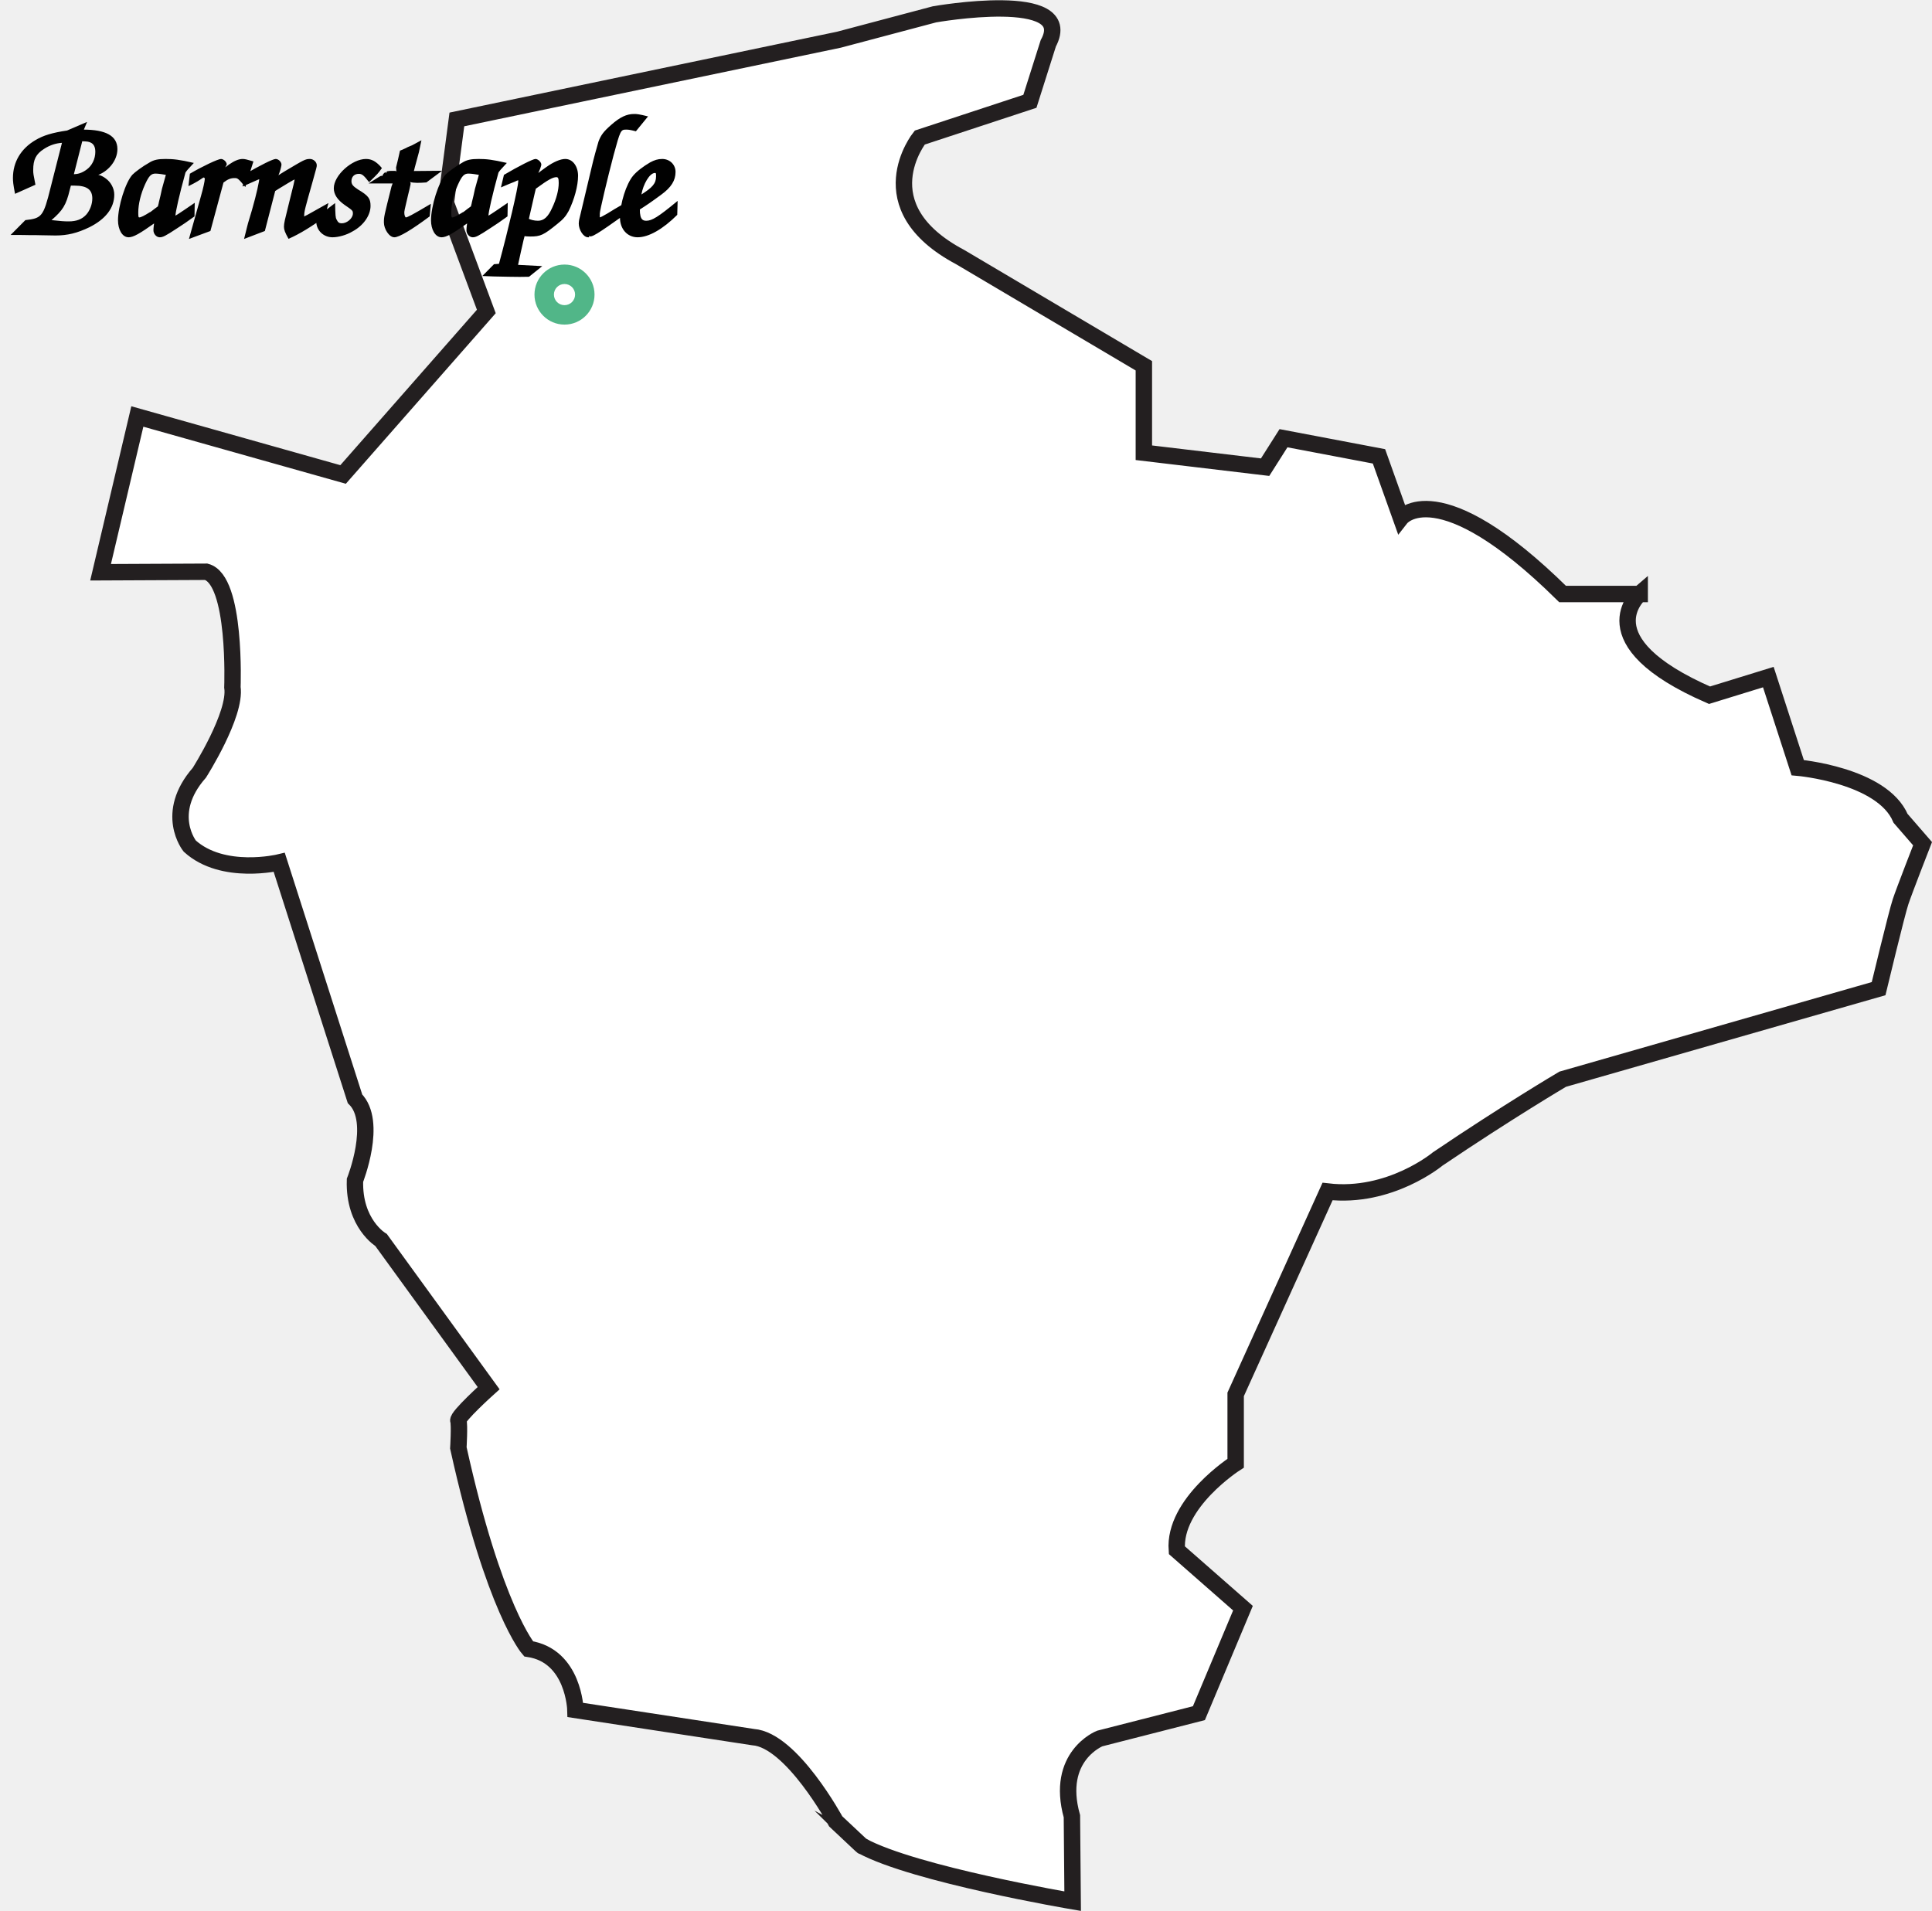
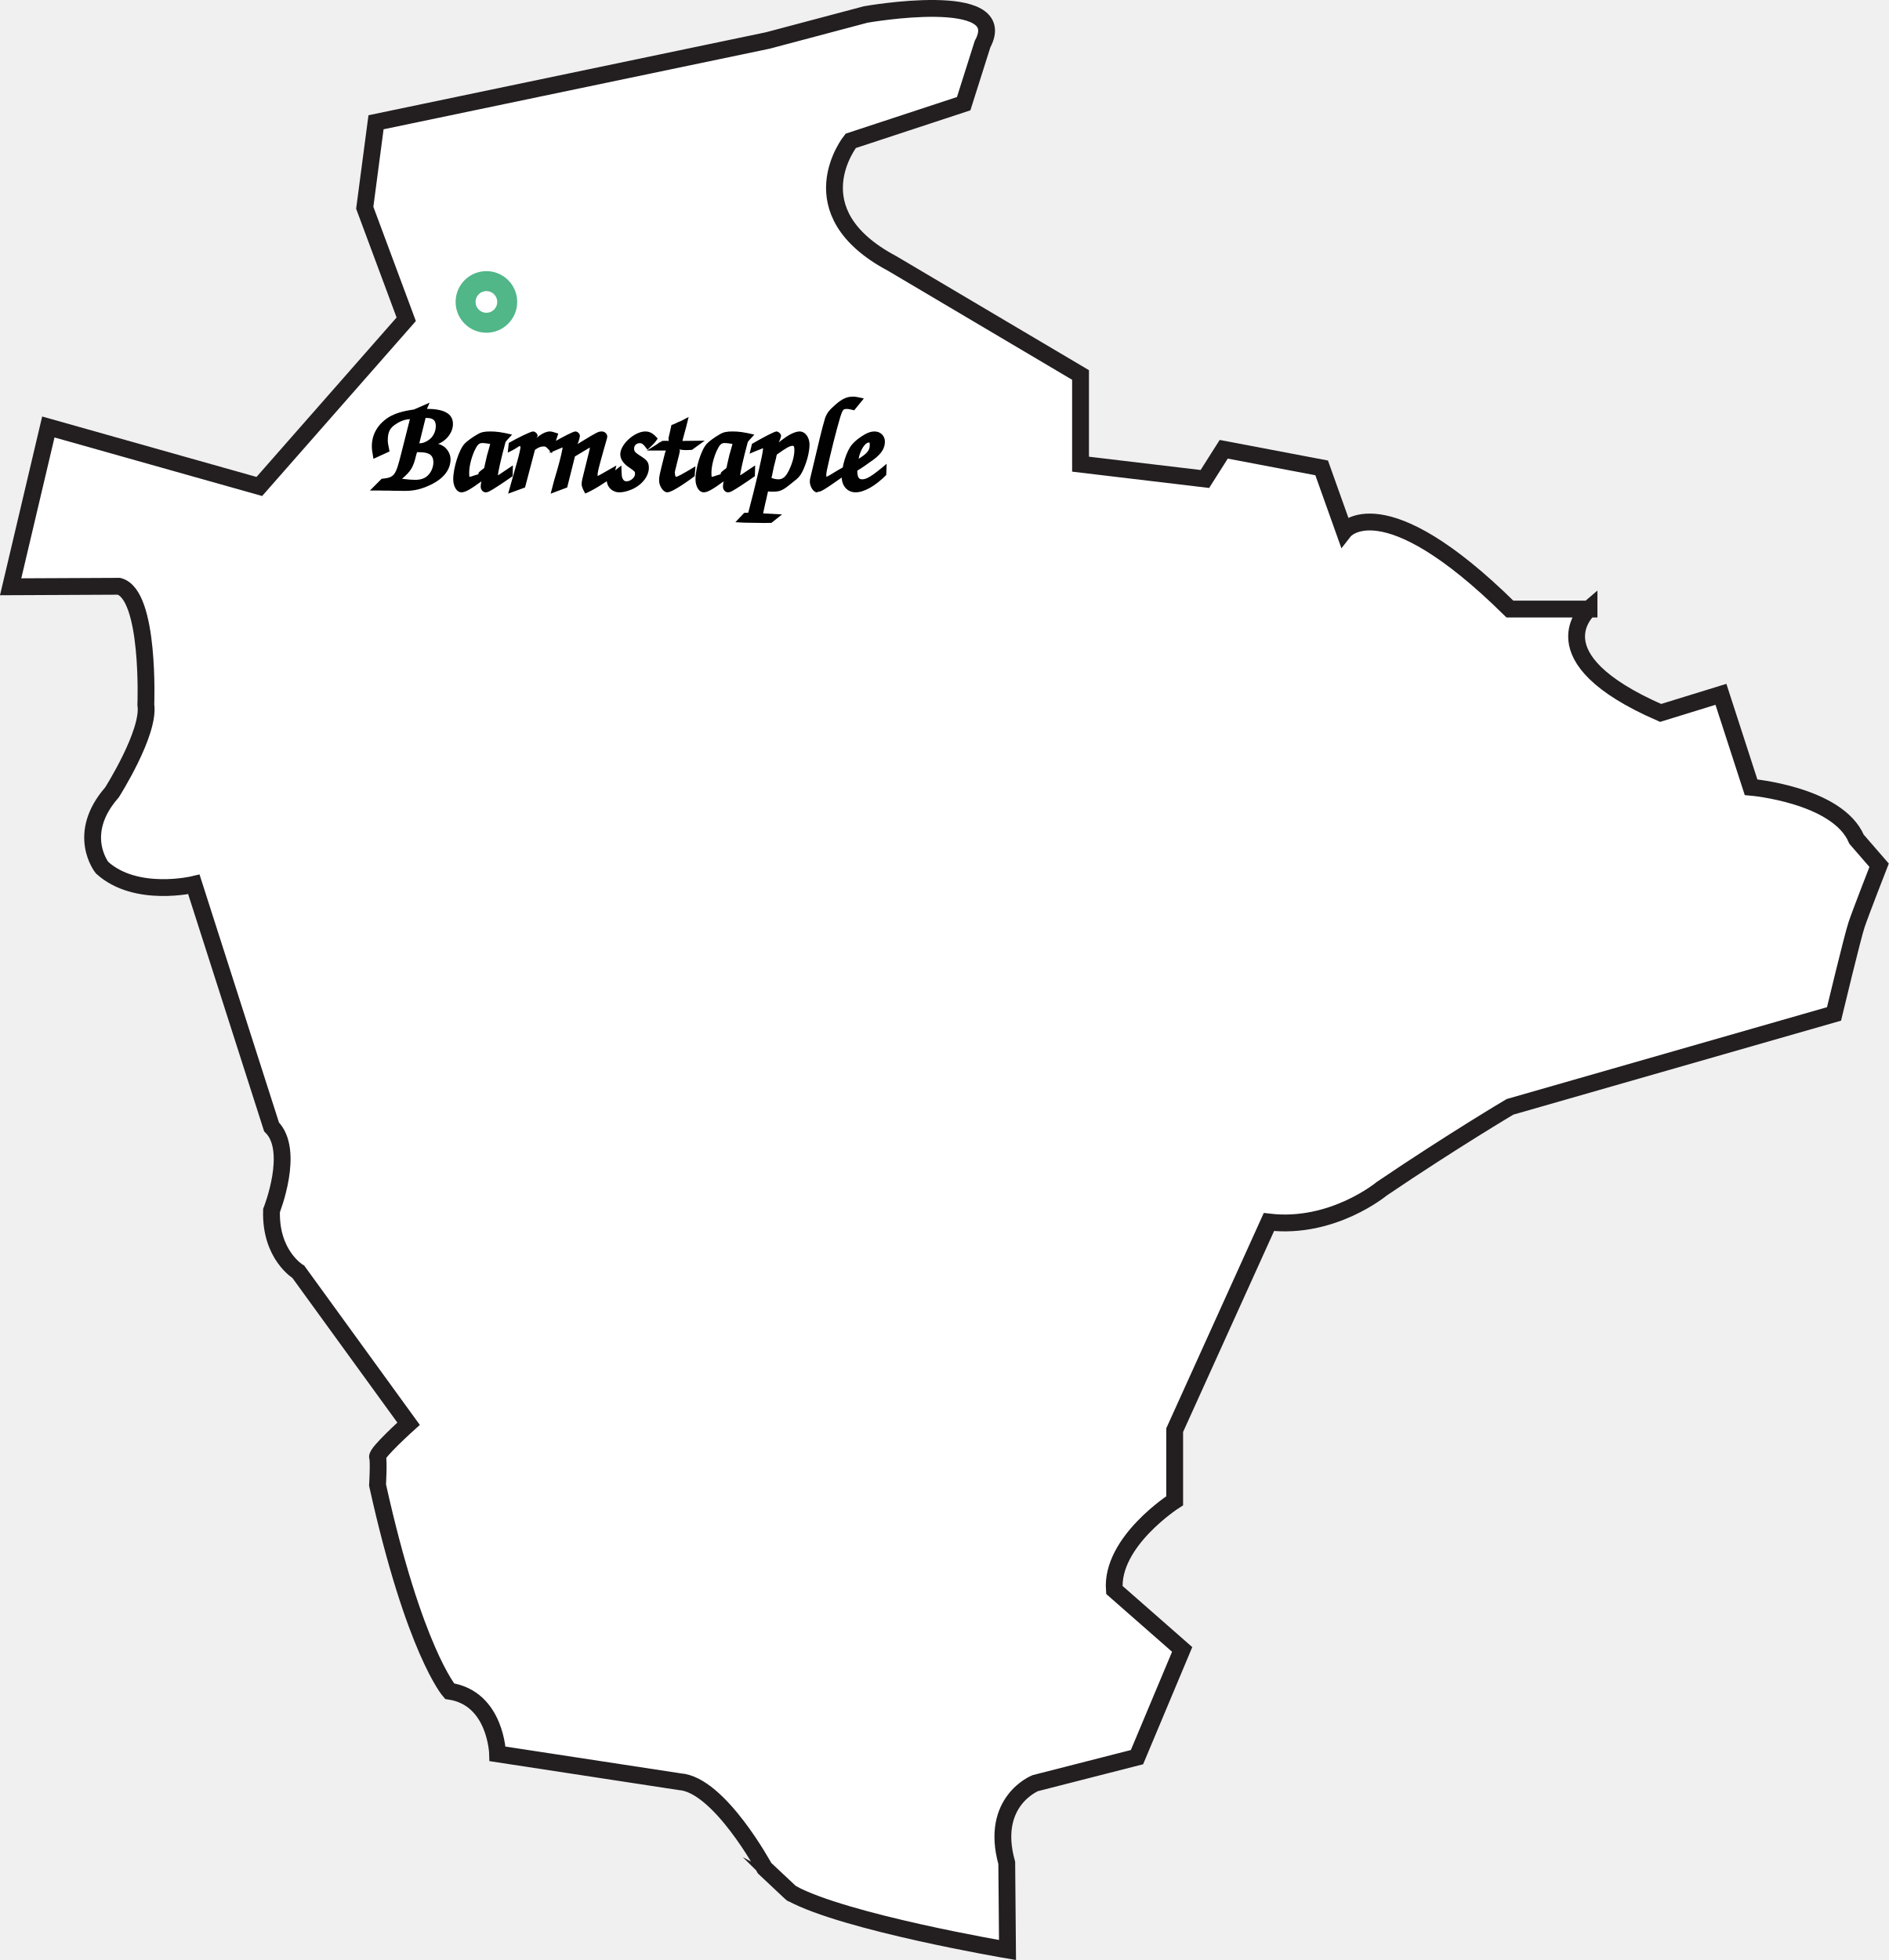
- <svg xmlns="http://www.w3.org/2000/svg" id="Layer_1" data-name="Layer 1" viewBox="0 0 235.5 232.92">
+ <svg xmlns="http://www.w3.org/2000/svg" id="Layer_1" data-name="Layer 1" viewBox="0 0 224.506 232.916">
  <defs>
    <style>
      .cls-1 {
        stroke: #231f20;
        stroke-miterlimit: 10;
        stroke-width: 2px;
      }

      .cls-1, .cls-2 {
        fill: #fff;
      }

      .cls-3, .cls-4 {
        isolation: isolate;
      }

      .cls-5 {
        fill: #51b688;
      }

      .cls-4 {
        fill: #010101;
        font-family: ComicSansMS-Bold, 'Comic Sans MS';
-         font-size: 20.53px;
+         font-size: 15.494px;
        font-weight: 700;
      }
    </style>
  </defs>
-   <path class="cls-1" d="m199.87,72.38s-6.72,5.74,8.51,12.37l7.17-2.21,3.58,11.04s10.3.89,12.54,6.18l2.68,3.09s-2.24,5.74-2.68,7.07c-.45,1.32-2.68,10.6-2.68,10.6l-38.51,11.04s-6.72,3.97-15.23,9.72c0,0-5.82,4.86-13.43,3.97l-11.2,24.73v8.39s-7.61,4.86-7.17,10.6l8.06,7.07-5.37,12.8-12.09,3.09s-5.44,2.15-3.39,9.48l.09,10.35s-19.31-3.27-25.69-6.75c0,0,.67.66-3.19-2.98,0,0-5.37-9.94-10.07-10.27l-21.66-3.31s-.17-6.62-5.71-7.45c0,0-4.2-4.8-8.56-24.5,0,0,.17-2.81,0-3.31s3.69-3.97,3.69-3.97l-13.1-18.05s-3.36-1.99-3.19-7.29c0,0,2.84-7.12,0-9.94l-9.23-28.81s-6.88,1.66-10.91-1.99c0,0-3.19-3.97,1.17-8.94,0,0,4.53-7.12,4.03-10.43,0,0,.51-13.08-3.19-14.07l-12.88.06,4.48-18.99,25.08,7.07,17.46-19.87-4.93-13.25,1.34-10.16,46.57-9.72,11.64-3.09s17.46-3.09,13.88,3.53l-2.24,7.07-13.43,4.42s-6.72,8.39,4.93,14.57l22.39,13.25v10.6l14.78,1.76,2.24-3.53,11.64,2.21,2.68,7.51s4.48-5.74,19.7,9.27h9.4,0Z" />
+   <path class="cls-1" d="m188.875,72.35s-6.72,5.74,8.51,12.37l7.17-2.21,3.58,11.04s10.3.89,12.54,6.18l2.68,3.09s-2.24,5.74-2.68,7.07c-.45,1.32-2.68,10.6-2.68,10.6l-38.51,11.04s-6.72,3.97-15.23,9.72c0,0-5.82,4.86-13.43,3.97l-11.2,24.73v8.39s-7.61,4.86-7.17,10.6l8.06,7.07-5.37,12.8-12.09,3.09s-5.44,2.15-3.39,9.48l.09,10.35s-19.31-3.27-25.69-6.75c0,0,.67.66-3.19-2.98,0,0-5.37-9.94-10.07-10.27l-21.66-3.31s-.17-6.62-5.71-7.45c0,0-4.2-4.8-8.56-24.5,0,0,.17-2.81,0-3.31s3.69-3.97,3.69-3.97l-13.1-18.05s-3.36-1.99-3.19-7.29c0,0,2.84-7.12,0-9.94l-9.23-28.81s-6.88,1.66-10.91-1.99c0,0-3.19-3.97,1.17-8.94,0,0,4.53-7.12,4.03-10.43,0,0,.51-13.08-3.19-14.07l-12.88.06,4.48-18.99,25.08,7.07,17.46-19.87-4.93-13.25,1.34-10.16,46.57-9.72,11.64-3.09s17.46-3.09,13.88,3.53l-2.24,7.07-13.43,4.42s-6.72,8.39,4.93,14.57l22.39,13.25v10.6l14.78,1.76,2.24-3.53,11.64,2.21,2.68,7.51s4.48-5.74,19.7,9.27h9.4v-.03Z" />
  <g class="cls-3">
-     <text class="cls-4" transform="translate(0 28.66) scale(1.02 1)">
+     <text class="cls-4" transform="translate(43.018 58.304) scale(1.02 1)">
      <tspan x="0" y="0">Barnstaple</tspan>
    </text>
  </g>
  <g>
-     <circle class="cls-5" cx="68.81" cy="35.91" r="3.66" />
-     <circle class="cls-2" cx="68.81" cy="35.91" r="1.29" />
+     <circle class="cls-5" cx="57.815" cy="35.88" r="3.66" />
+     <circle class="cls-2" cx="57.815" cy="35.88" r="1.29" />
  </g>
</svg>
